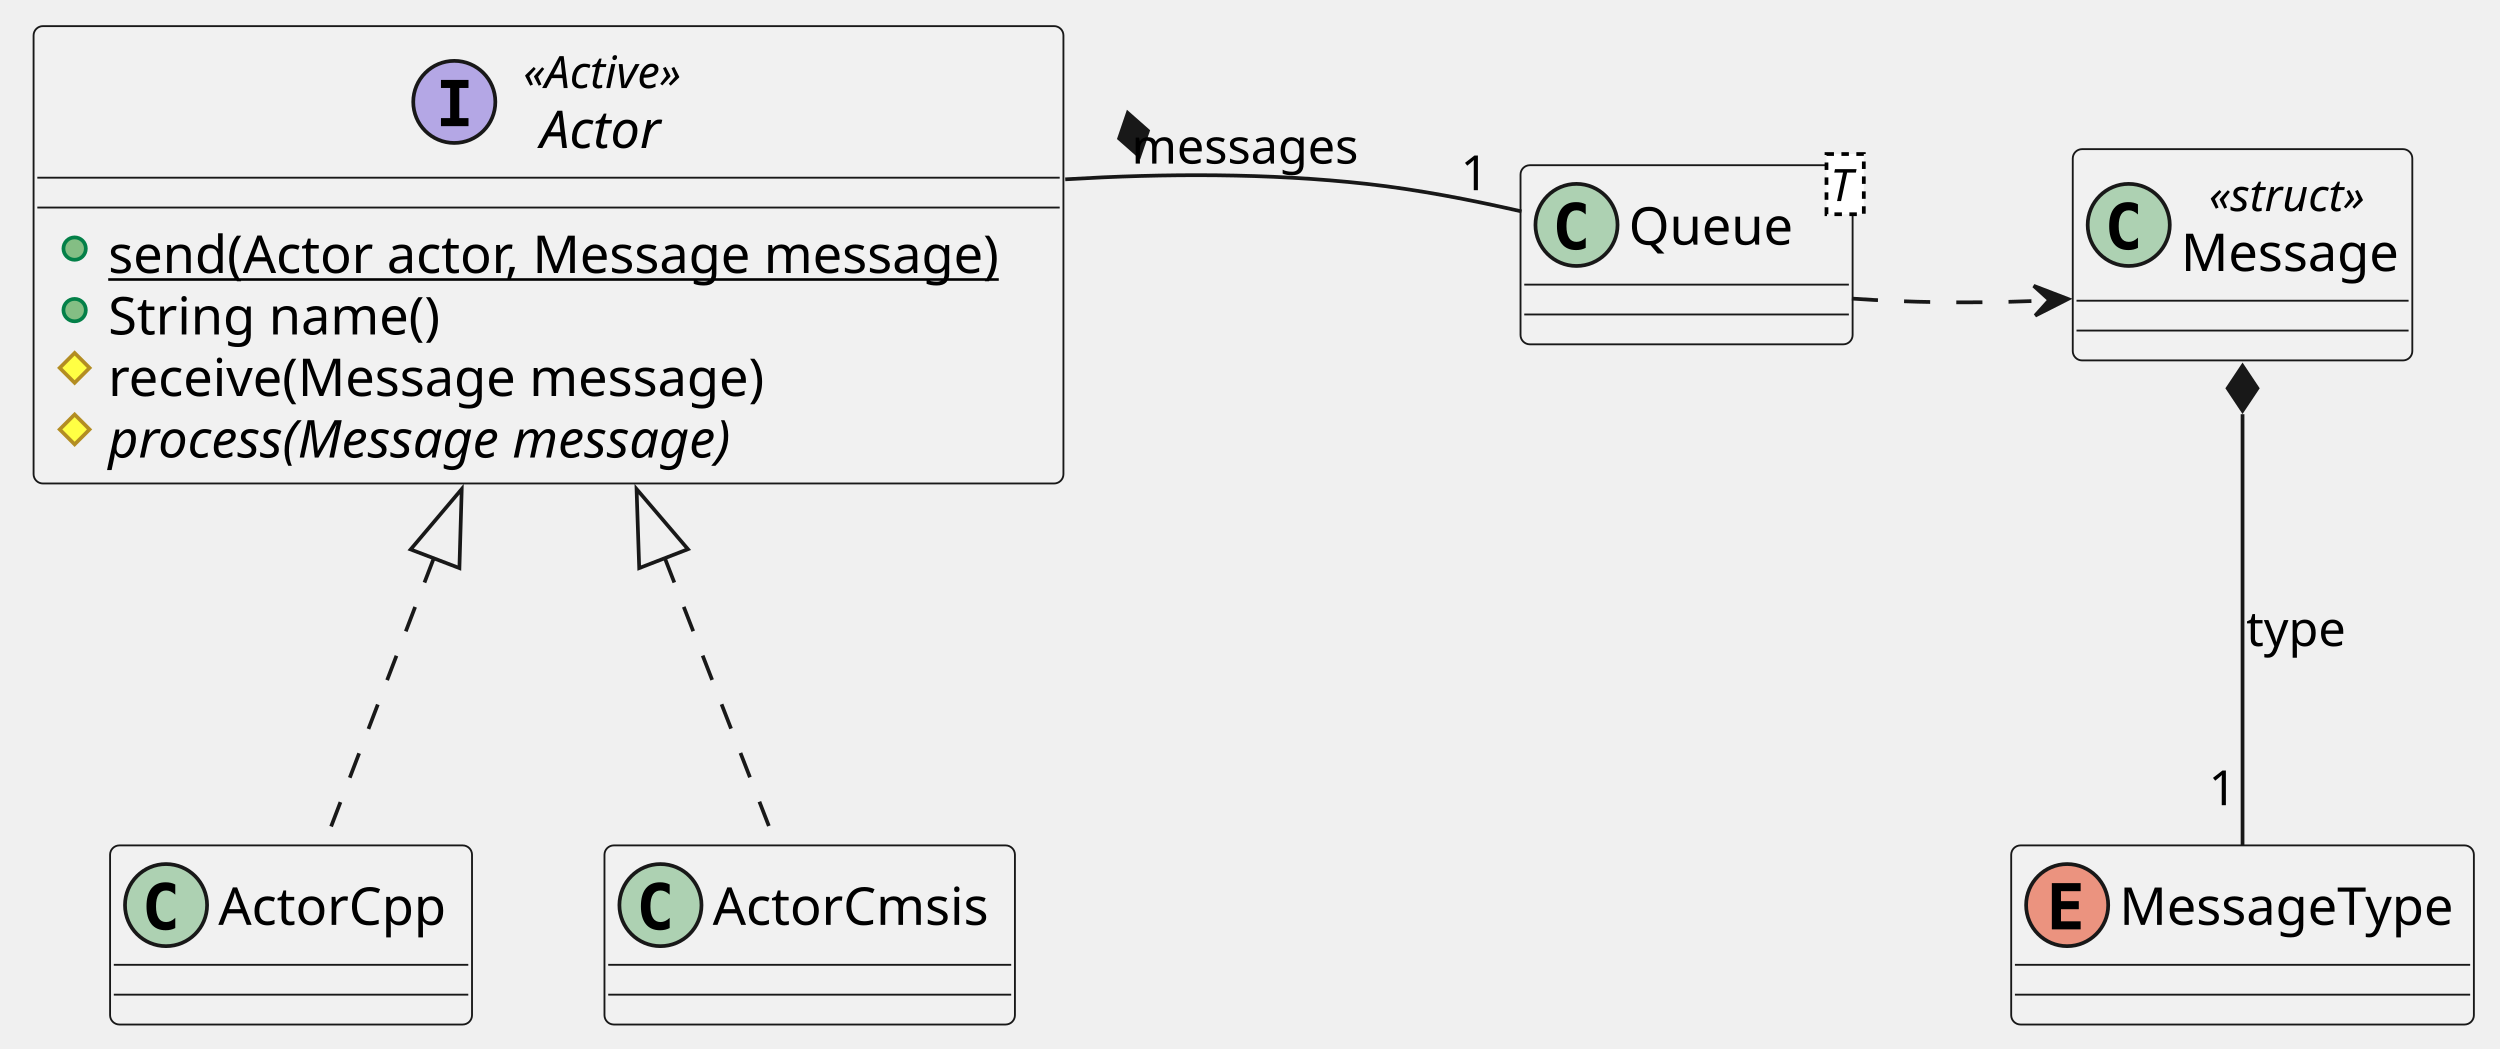
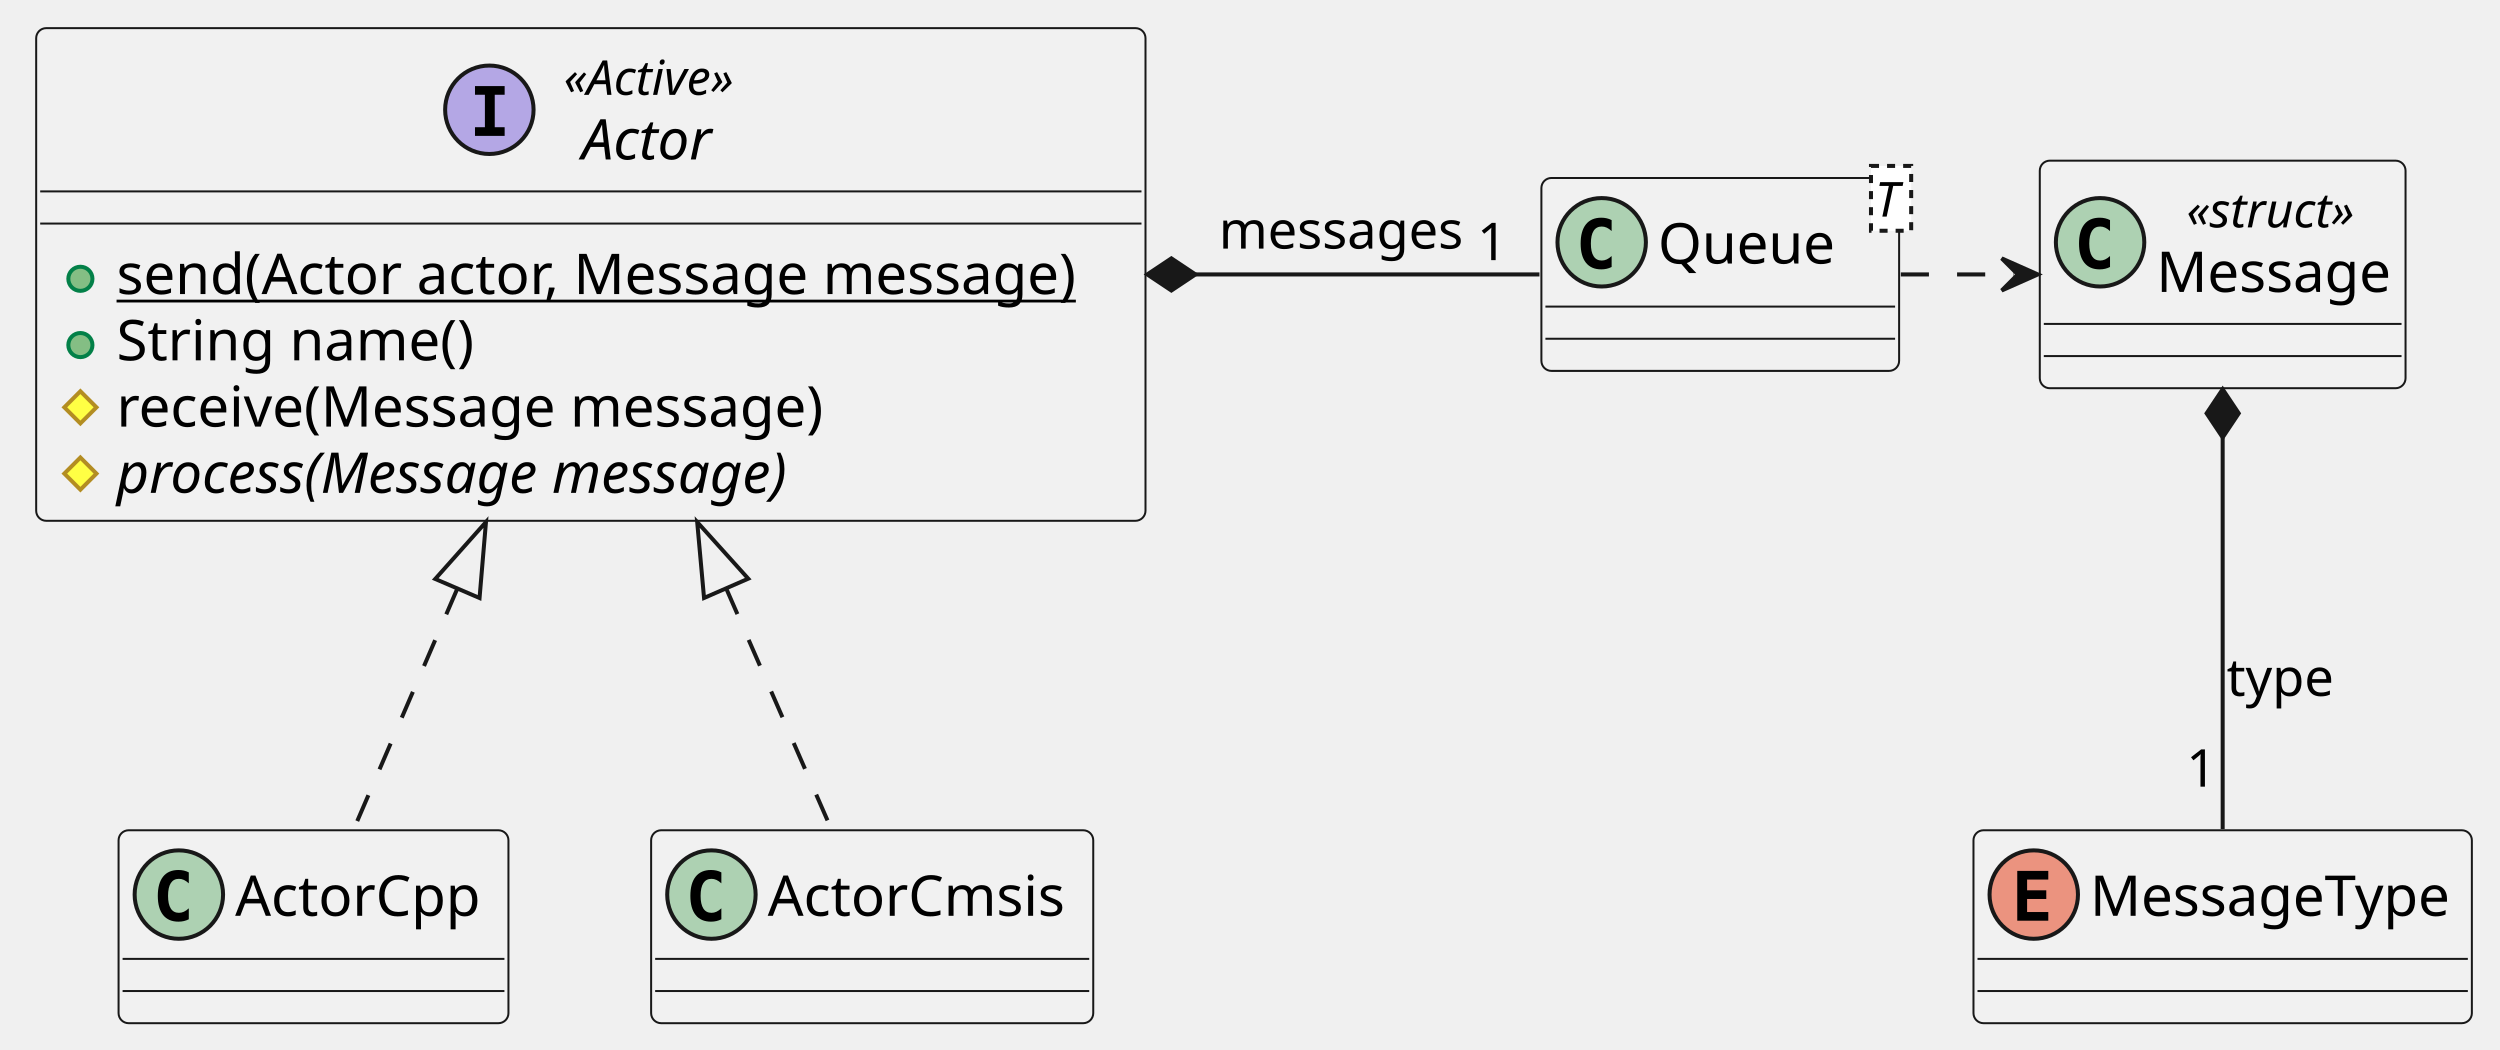
- <svg xmlns="http://www.w3.org/2000/svg" contentStyleType="text/css" height="281px" preserveAspectRatio="none" style="width:670px;height:281px;background:#FFFFFF;" version="1.1" viewBox="0 0 670 281" width="670px" zoomAndPan="magnify">
+ <svg xmlns="http://www.w3.org/2000/svg" contentStyleType="text/css" height="261px" preserveAspectRatio="none" style="width:622px;height:261px;background:#FFFFFF;" version="1.1" viewBox="0 0 622 261" width="622px" zoomAndPan="magnify">
  <defs />
  <g>
    <g id="elem_Actor">
      <rect codeLine="1" fill="#F1F1F1" height="122.574" id="Actor" rx="2.5" ry="2.5" style="stroke:#181818;stroke-width:0.5;" width="276" x="9" y="7" />
      <ellipse cx="121.75" cy="27.311" fill="#B4A7E5" rx="11" ry="11" style="stroke:#181818;stroke-width:1.0;" />
      <path d="M118.178,23.576 L118.178,21.418 L125.557,21.418 L125.557,23.576 L123.092,23.576 L123.092,31.652 L125.557,31.652 L125.557,33.81 L118.178,33.81 L118.178,31.652 L120.643,31.652 L120.643,23.576 Z " fill="#000000" />
      <text fill="#000000" font-family="sans-serif" font-size="12" font-style="italic" lengthAdjust="spacing" textLength="46" x="140.25" y="23.602">«Active»</text>
      <text fill="#000000" font-family="sans-serif" font-size="14" font-style="italic" lengthAdjust="spacing" textLength="37" x="144.75" y="39.668">Actor</text>
      <line style="stroke:#181818;stroke-width:0.5;" x1="10" x2="284" y1="47.621" y2="47.621" />
      <line style="stroke:#181818;stroke-width:0.5;" x1="10" x2="284" y1="55.621" y2="55.621" />
-       <ellipse cx="20" cy="66.621" fill="#84BE84" rx="3" ry="3" style="stroke:#038048;stroke-width:1.0;" />
+       <ellipse cx="20" cy="69.365" fill="#84BE84" rx="3" ry="3" style="stroke:#038048;stroke-width:1.0;" />
      <text fill="#000000" font-family="sans-serif" font-size="14" lengthAdjust="spacing" text-decoration="underline" textLength="250" x="29" y="73.156">send(Actor actor,
                Message message)
            </text>
-       <ellipse cx="20" cy="83.109" fill="#84BE84" rx="3" ry="3" style="stroke:#038048;stroke-width:1.0;" />
+       <ellipse cx="20" cy="85.853" fill="#84BE84" rx="3" ry="3" style="stroke:#038048;stroke-width:1.0;" />
      <text fill="#000000" font-family="sans-serif" font-size="14" lengthAdjust="spacing" textLength="93" x="29" y="89.644">String name()</text>
-       <polygon fill="#FFFF44" points="20,94.598,24,98.598,20,102.598,16,98.598" style="stroke:#B38D22;stroke-width:1.0;" />
+       <polygon fill="#FFFF44" points="20,97.342,24,101.342,20,105.342,16,101.342" style="stroke:#B38D22;stroke-width:1.0;" />
      <text fill="#000000" font-family="sans-serif" font-size="14" lengthAdjust="spacing" textLength="181" x="29" y="106.133">receive(Message message)</text>
-       <polygon fill="#FFFF44" points="20,111.086,24,115.086,20,119.086,16,115.086" style="stroke:#B38D22;stroke-width:1.0;" />
+       <polygon fill="#FFFF44" points="20,113.83,24,117.83,20,121.83,16,117.83" style="stroke:#B38D22;stroke-width:1.0;" />
      <text fill="#000000" font-family="sans-serif" font-size="14" font-style="italic" lengthAdjust="spacing" textLength="186" x="29" y="122.621">process(Message message)
            </text>
    </g>
    <g id="elem_Queue">
-       <rect codeLine="7" fill="#F1F1F1" height="48" id="Queue" rx="2.5" ry="2.5" style="stroke:#181818;stroke-width:0.5;" width="89" x="407.5" y="44.28" />
-       <ellipse cx="422.5" cy="60.28" fill="#ADD1B2" rx="11" ry="11" style="stroke:#181818;stroke-width:1.0;" />
-       <path d="M424.973,66.423 Q424.392,66.722 423.753,66.871 Q423.114,67.021 422.408,67.021 Q419.901,67.021 418.582,65.369 Q417.262,63.717 417.262,60.596 Q417.262,57.467 418.582,55.815 Q419.901,54.163 422.408,54.163 Q423.114,54.163 423.761,54.312 Q424.409,54.462 424.973,54.761 L424.973,57.483 Q424.342,56.902 423.749,56.632 Q423.155,56.362 422.524,56.362 Q421.18,56.362 420.495,57.429 Q419.81,58.496 419.81,60.596 Q419.81,62.688 420.495,63.754 Q421.18,64.821 422.524,64.821 Q423.155,64.821 423.749,64.551 Q424.342,64.281 424.973,63.7 Z " fill="#000000" />
-       <text fill="#000000" font-family="sans-serif" font-size="14" lengthAdjust="spacing" textLength="45" x="436.5" y="65.571">Queue</text>
-       <rect fill="#FFFFFF" height="16.133" style="stroke:#000000;stroke-width:1.0;stroke-dasharray:2.0,2.0;" width="10" x="489.5" y="41.28" />
-       <text fill="#000000" font-family="sans-serif" font-size="12" font-style="italic" lengthAdjust="spacing" textLength="8" x="490.5" y="53.882">T</text>
-       <line style="stroke:#181818;stroke-width:0.5;" x1="408.5" x2="495.5" y1="76.28" y2="76.28" />
-       <line style="stroke:#181818;stroke-width:0.5;" x1="408.5" x2="495.5" y1="84.28" y2="84.28" />
+       <rect codeLine="7" fill="#F1F1F1" height="48" id="Queue" rx="2.5" ry="2.5" style="stroke:#181818;stroke-width:0.5;" width="89" x="383.5" y="44.28" />
+       <ellipse cx="398.5" cy="60.28" fill="#ADD1B2" rx="11" ry="11" style="stroke:#181818;stroke-width:1.0;" />
+       <path d="M400.973,66.423 Q400.392,66.722 399.753,66.871 Q399.114,67.021 398.408,67.021 Q395.901,67.021 394.582,65.369 Q393.262,63.717 393.262,60.596 Q393.262,57.467 394.582,55.815 Q395.901,54.163 398.408,54.163 Q399.114,54.163 399.761,54.312 Q400.409,54.462 400.973,54.761 L400.973,57.483 Q400.342,56.902 399.749,56.632 Q399.155,56.362 398.524,56.362 Q397.18,56.362 396.495,57.429 Q395.81,58.496 395.81,60.596 Q395.81,62.688 396.495,63.754 Q397.18,64.821 398.524,64.821 Q399.155,64.821 399.749,64.551 Q400.342,64.281 400.973,63.7 Z " fill="#000000" />
+       <text fill="#000000" font-family="sans-serif" font-size="14" lengthAdjust="spacing" textLength="45" x="412.5" y="65.571">Queue</text>
+       <rect fill="#FFFFFF" height="16.133" style="stroke:#181818;stroke-width:1.0;stroke-dasharray:2.0,2.0;" width="10" x="465.5" y="41.28" />
+       <text fill="#000000" font-family="sans-serif" font-size="12" font-style="italic" lengthAdjust="spacing" textLength="8" x="466.5" y="53.882">T</text>
+       <line style="stroke:#181818;stroke-width:0.5;" x1="384.5" x2="471.5" y1="76.28" y2="76.28" />
+       <line style="stroke:#181818;stroke-width:0.5;" x1="384.5" x2="471.5" y1="84.28" y2="84.28" />
    </g>
    <g id="elem_Message">
-       <rect codeLine="9" fill="#F1F1F1" height="56.621" id="Message" rx="2.5" ry="2.5" style="stroke:#181818;stroke-width:0.5;" width="91" x="555.5" y="39.97" />
-       <ellipse cx="570.5" cy="60.281" fill="#ADD1B2" rx="11" ry="11" style="stroke:#181818;stroke-width:1.0;" />
-       <path d="M572.973,66.424 Q572.392,66.722 571.753,66.872 Q571.114,67.021 570.408,67.021 Q567.901,67.021 566.582,65.369 Q565.262,63.718 565.262,60.596 Q565.262,57.467 566.582,55.815 Q567.901,54.163 570.408,54.163 Q571.114,54.163 571.761,54.313 Q572.409,54.462 572.973,54.761 L572.973,57.484 Q572.342,56.903 571.749,56.633 Q571.155,56.363 570.524,56.363 Q569.18,56.363 568.495,57.43 Q567.81,58.496 567.81,60.596 Q567.81,62.688 568.495,63.755 Q569.18,64.822 570.524,64.822 Q571.155,64.822 571.749,64.552 Q572.342,64.282 572.973,63.701 Z " fill="#000000" />
-       <text fill="#000000" font-family="sans-serif" font-size="12" font-style="italic" lengthAdjust="spacing" textLength="44" x="592" y="56.572">«struct»</text>
-       <text fill="#000000" font-family="sans-serif" font-size="14" lengthAdjust="spacing" textLength="59" x="584.5" y="72.638">Message</text>
-       <line style="stroke:#181818;stroke-width:0.5;" x1="556.5" x2="645.5" y1="80.591" y2="80.591" />
-       <line style="stroke:#181818;stroke-width:0.5;" x1="556.5" x2="645.5" y1="88.591" y2="88.591" />
+       <rect codeLine="9" fill="#F1F1F1" height="56.621" id="Message" rx="2.5" ry="2.5" style="stroke:#181818;stroke-width:0.5;" width="91" x="507.5" y="39.97" />
+       <ellipse cx="522.5" cy="60.281" fill="#ADD1B2" rx="11" ry="11" style="stroke:#181818;stroke-width:1.0;" />
+       <path d="M524.973,66.424 Q524.392,66.722 523.753,66.872 Q523.114,67.021 522.408,67.021 Q519.901,67.021 518.582,65.369 Q517.262,63.718 517.262,60.596 Q517.262,57.467 518.582,55.815 Q519.901,54.163 522.408,54.163 Q523.114,54.163 523.761,54.313 Q524.409,54.462 524.973,54.761 L524.973,57.484 Q524.342,56.903 523.749,56.633 Q523.155,56.363 522.524,56.363 Q521.18,56.363 520.495,57.43 Q519.81,58.496 519.81,60.596 Q519.81,62.688 520.495,63.755 Q521.18,64.822 522.524,64.822 Q523.155,64.822 523.749,64.552 Q524.342,64.282 524.973,63.701 Z " fill="#000000" />
+       <text fill="#000000" font-family="sans-serif" font-size="12" font-style="italic" lengthAdjust="spacing" textLength="44" x="544" y="56.572">«struct»</text>
+       <text fill="#000000" font-family="sans-serif" font-size="14" lengthAdjust="spacing" textLength="59" x="536.5" y="72.638">Message</text>
+       <line style="stroke:#181818;stroke-width:0.5;" x1="508.5" x2="597.5" y1="80.591" y2="80.591" />
+       <line style="stroke:#181818;stroke-width:0.5;" x1="508.5" x2="597.5" y1="88.591" y2="88.591" />
    </g>
    <g id="elem_MessageType">
-       <rect codeLine="11" fill="#F1F1F1" height="48" id="MessageType" rx="2.5" ry="2.5" style="stroke:#181818;stroke-width:0.5;" width="124" x="539" y="226.57" />
-       <ellipse cx="554" cy="242.57" fill="#EB937F" rx="11" ry="11" style="stroke:#181818;stroke-width:1.0;" />
-       <path d="M557.614,249.07 L549.894,249.07 L549.894,236.677 L557.614,236.677 L557.614,238.835 L552.343,238.835 L552.343,241.508 L557.116,241.508 L557.116,243.666 L552.343,243.666 L552.343,246.912 L557.614,246.912 Z " fill="#000000" />
-       <text fill="#000000" font-family="sans-serif" font-size="14" lengthAdjust="spacing" textLength="92" x="568" y="247.861">MessageType</text>
-       <line style="stroke:#181818;stroke-width:0.5;" x1="540" x2="662" y1="258.57" y2="258.57" />
-       <line style="stroke:#181818;stroke-width:0.5;" x1="540" x2="662" y1="266.57" y2="266.57" />
+       <rect codeLine="11" fill="#F1F1F1" height="48" id="MessageType" rx="2.5" ry="2.5" style="stroke:#181818;stroke-width:0.5;" width="124" x="491" y="206.57" />
+       <ellipse cx="506" cy="222.57" fill="#EB937F" rx="11" ry="11" style="stroke:#181818;stroke-width:1.0;" />
+       <path d="M509.614,229.07 L501.894,229.07 L501.894,216.677 L509.614,216.677 L509.614,218.835 L504.343,218.835 L504.343,221.508 L509.116,221.508 L509.116,223.666 L504.343,223.666 L504.343,226.912 L509.614,226.912 Z " fill="#000000" />
+       <text fill="#000000" font-family="sans-serif" font-size="14" lengthAdjust="spacing" textLength="92" x="520" y="227.861">MessageType</text>
+       <line style="stroke:#181818;stroke-width:0.5;" x1="492" x2="614" y1="238.57" y2="238.57" />
+       <line style="stroke:#181818;stroke-width:0.5;" x1="492" x2="614" y1="246.57" y2="246.57" />
    </g>
    <g id="elem_ActorCpp">
-       <rect codeLine="18" fill="#F1F1F1" height="48" id="ActorCpp" rx="2.5" ry="2.5" style="stroke:#181818;stroke-width:0.5;" width="97" x="29.5" y="226.57" />
-       <ellipse cx="44.5" cy="242.57" fill="#ADD1B2" rx="11" ry="11" style="stroke:#181818;stroke-width:1.0;" />
-       <path d="M46.973,248.713 Q46.392,249.012 45.753,249.161 Q45.114,249.311 44.408,249.311 Q41.901,249.311 40.581,247.659 Q39.262,246.007 39.262,242.886 Q39.262,239.756 40.581,238.105 Q41.901,236.453 44.408,236.453 Q45.114,236.453 45.761,236.602 Q46.409,236.752 46.973,237.05 L46.973,239.773 Q46.342,239.192 45.749,238.922 Q45.155,238.653 44.524,238.653 Q43.18,238.653 42.495,239.719 Q41.81,240.786 41.81,242.886 Q41.81,244.978 42.495,246.044 Q43.18,247.111 44.524,247.111 Q45.155,247.111 45.749,246.841 Q46.342,246.571 46.973,245.99 Z " fill="#000000" />
-       <text fill="#000000" font-family="sans-serif" font-size="14" lengthAdjust="spacing" textLength="65" x="58.5" y="247.861">ActorCpp</text>
-       <line style="stroke:#181818;stroke-width:0.5;" x1="30.5" x2="125.5" y1="258.57" y2="258.57" />
-       <line style="stroke:#181818;stroke-width:0.5;" x1="30.5" x2="125.5" y1="266.57" y2="266.57" />
+       <rect codeLine="18" fill="#F1F1F1" height="48" id="ActorCpp" rx="2.5" ry="2.5" style="stroke:#181818;stroke-width:0.5;" width="97" x="29.5" y="206.57" />
+       <ellipse cx="44.5" cy="222.57" fill="#ADD1B2" rx="11" ry="11" style="stroke:#181818;stroke-width:1.0;" />
+       <path d="M46.973,228.713 Q46.392,229.012 45.753,229.161 Q45.114,229.311 44.408,229.311 Q41.901,229.311 40.581,227.659 Q39.262,226.007 39.262,222.886 Q39.262,219.756 40.581,218.105 Q41.901,216.453 44.408,216.453 Q45.114,216.453 45.761,216.602 Q46.409,216.752 46.973,217.05 L46.973,219.773 Q46.342,219.192 45.749,218.922 Q45.155,218.653 44.524,218.653 Q43.18,218.653 42.495,219.719 Q41.81,220.786 41.81,222.886 Q41.81,224.978 42.495,226.044 Q43.18,227.111 44.524,227.111 Q45.155,227.111 45.749,226.841 Q46.342,226.571 46.973,225.99 Z " fill="#000000" />
+       <text fill="#000000" font-family="sans-serif" font-size="14" lengthAdjust="spacing" textLength="65" x="58.5" y="227.861">ActorCpp</text>
+       <line style="stroke:#181818;stroke-width:0.5;" x1="30.5" x2="125.5" y1="238.57" y2="238.57" />
+       <line style="stroke:#181818;stroke-width:0.5;" x1="30.5" x2="125.5" y1="246.57" y2="246.57" />
    </g>
    <g id="elem_ActorCmsis">
-       <rect codeLine="21" fill="#F1F1F1" height="48" id="ActorCmsis" rx="2.5" ry="2.5" style="stroke:#181818;stroke-width:0.5;" width="110" x="162" y="226.57" />
-       <ellipse cx="177" cy="242.57" fill="#ADD1B2" rx="11" ry="11" style="stroke:#181818;stroke-width:1.0;" />
-       <path d="M179.473,248.713 Q178.892,249.012 178.253,249.161 Q177.614,249.311 176.908,249.311 Q174.401,249.311 173.082,247.659 Q171.762,246.007 171.762,242.886 Q171.762,239.756 173.082,238.105 Q174.401,236.453 176.908,236.453 Q177.614,236.453 178.261,236.602 Q178.909,236.752 179.473,237.05 L179.473,239.773 Q178.842,239.192 178.249,238.922 Q177.655,238.653 177.024,238.653 Q175.68,238.653 174.995,239.719 Q174.31,240.786 174.31,242.886 Q174.31,244.978 174.995,246.044 Q175.68,247.111 177.024,247.111 Q177.655,247.111 178.249,246.841 Q178.842,246.571 179.473,245.99 Z " fill="#000000" />
-       <text fill="#000000" font-family="sans-serif" font-size="14" lengthAdjust="spacing" textLength="78" x="191" y="247.861">ActorCmsis</text>
-       <line style="stroke:#181818;stroke-width:0.5;" x1="163" x2="271" y1="258.57" y2="258.57" />
-       <line style="stroke:#181818;stroke-width:0.5;" x1="163" x2="271" y1="266.57" y2="266.57" />
+       <rect codeLine="21" fill="#F1F1F1" height="48" id="ActorCmsis" rx="2.5" ry="2.5" style="stroke:#181818;stroke-width:0.5;" width="110" x="162" y="206.57" />
+       <ellipse cx="177" cy="222.57" fill="#ADD1B2" rx="11" ry="11" style="stroke:#181818;stroke-width:1.0;" />
+       <path d="M179.473,228.713 Q178.892,229.012 178.253,229.161 Q177.614,229.311 176.908,229.311 Q174.401,229.311 173.082,227.659 Q171.762,226.007 171.762,222.886 Q171.762,219.756 173.082,218.105 Q174.401,216.453 176.908,216.453 Q177.614,216.453 178.261,216.602 Q178.909,216.752 179.473,217.05 L179.473,219.773 Q178.842,219.192 178.249,218.922 Q177.655,218.653 177.024,218.653 Q175.68,218.653 174.995,219.719 Q174.31,220.786 174.31,222.886 Q174.31,224.978 174.995,226.044 Q175.68,227.111 177.024,227.111 Q177.655,227.111 178.249,226.841 Q178.842,226.571 179.473,225.99 Z " fill="#000000" />
+       <text fill="#000000" font-family="sans-serif" font-size="14" lengthAdjust="spacing" textLength="78" x="191" y="227.861">ActorCmsis</text>
+       <line style="stroke:#181818;stroke-width:0.5;" x1="163" x2="271" y1="238.57" y2="238.57" />
+       <line style="stroke:#181818;stroke-width:0.5;" x1="163" x2="271" y1="246.57" y2="246.57" />
    </g>
    <g id="link_Message_MessageType">
-       <path codeLine="13" d="M601,111 C601,146.97 601,197.57 601,226.63 " fill="none" id="Message-backto-MessageType" style="stroke:#181818;stroke-width:1.0;" />
-       <polygon fill="#181818" points="601,98.06,597,104.06,601,110.06,605,104.06,601,98.06" style="stroke:#181818;stroke-width:1.0;" />
-       <text fill="#000000" font-family="sans-serif" font-size="13" lengthAdjust="spacing" textLength="27" x="602" y="173.138">type</text>
-       <text fill="#000000" font-family="sans-serif" font-size="13" lengthAdjust="spacing" textLength="8" x="591.925" y="215.791">1</text>
+       <path codeLine="13" d="M553,108.84 C553,139.72 553,177.25 553,206.27 " fill="none" id="Message-backto-MessageType" style="stroke:#181818;stroke-width:1.0;" />
+       <polygon fill="#181818" points="553,96.84,549,102.84,553,108.84,557,102.84,553,96.84" style="stroke:#181818;stroke-width:1.0;" />
+       <text fill="#000000" font-family="sans-serif" font-size="13" lengthAdjust="spacing" textLength="27" x="554" y="173.138">type</text>
+       <text fill="#000000" font-family="sans-serif" font-size="13" lengthAdjust="spacing" textLength="8" x="543.975" y="195.729">1</text>
    </g>
    <g id="link_Actor_Queue">
-       <path codeLine="15" d="M285.48,48.06 C312.29,46.44 340.17,46.39 366.25,49.28 C379.89,50.79 394.54,53.63 407.76,56.66 " fill="none" id="Actor-backto-Queue" style="stroke:#181818;stroke-width:1.0;" />
-       <polygon fill="#181818" points="302.25,30.28,299.924,37.106,305.331,41.878,307.656,35.052,302.25,30.28" style="stroke:#181818;stroke-width:1.0;" />
-       <text fill="#000000" font-family="sans-serif" font-size="13" lengthAdjust="spacing" textLength="62" x="303.25" y="43.848">messages</text>
-       <text fill="#000000" font-family="sans-serif" font-size="13" lengthAdjust="spacing" textLength="8" x="391.469" y="50.969">1</text>
+       <path codeLine="15" d="M297.44,68.28 C332.77,68.28 356.27,68.28 383.01,68.28 " fill="none" id="Actor-backto-Queue" style="stroke:#181818;stroke-width:1.0;" />
+       <polygon fill="#181818" points="285.44,68.28,291.44,72.28,297.44,68.28,291.44,64.28,285.44,68.28" style="stroke:#181818;stroke-width:1.0;" />
+       <text fill="#000000" font-family="sans-serif" font-size="13" lengthAdjust="spacing" textLength="62" x="303.25" y="61.848">messages</text>
+       <text fill="#000000" font-family="sans-serif" font-size="13" lengthAdjust="spacing" textLength="8" x="367.508" y="64.724">1</text>
    </g>
    <g id="link_Queue_Message">
-       <path codeLine="16" d="M496.31,80.02 C511.38,81.09 528.5,81.31 544.42,80.69 " fill="none" id="Queue-to-Message" style="stroke:#181818;stroke-width:1.0;stroke-dasharray:7.0,7.0;" />
-       <polygon fill="#181818" points="554.22,80.13,545.026,76.599,549.227,80.388,545.438,84.588,554.22,80.13" style="stroke:#181818;stroke-width:1.0;" />
+       <path codeLine="16" d="M472.92,68.28 C484.29,68.28 489.65,68.28 501.02,68.28 " fill="none" id="Queue-to-Message" style="stroke:#181818;stroke-width:1.0;stroke-dasharray:7.0,7.0;" />
+       <polygon fill="#181818" points="507.02,68.28,498.02,64.28,502.02,68.28,498.02,72.28,507.02,68.28" style="stroke:#181818;stroke-width:1.0;" />
    </g>
    <g id="link_Actor_ActorCpp">
-       <path codeLine="19" d="M116.26,149.59 C105.55,177.6 94.34,206.88 86.84,226.46 " fill="none" id="Actor-backto-ActorCpp" style="stroke:#181818;stroke-width:1.0;stroke-dasharray:7.0,7.0;" />
-       <polygon fill="none" points="110.05,147.25,123.74,131.07,123.12,152.25,110.05,147.25" style="stroke:#181818;stroke-width:1.0;" />
+       <path codeLine="19" d="M113.799,146.416 C102.359,173.016 96.7,186.13 88.09,206.13 " fill="none" id="Actor-backto-ActorCpp" style="stroke:#181818;stroke-width:1.0;stroke-dasharray:7.0,7.0;" />
+       <polygon fill="none" points="120.91,129.88,108.287,144.045,119.31,148.786,120.91,129.88" style="stroke:#181818;stroke-width:1.0;" />
    </g>
    <g id="link_Actor_ActorCmsis">
-       <path codeLine="22" d="M178.18,149.59 C189.06,177.6 200.43,206.88 208.03,226.46 " fill="none" id="Actor-backto-ActorCmsis" style="stroke:#181818;stroke-width:1.0;stroke-dasharray:7.0,7.0;" />
-       <polygon fill="none" points="171.31,152.25,170.6,131.07,184.37,147.18,171.31,152.25" style="stroke:#181818;stroke-width:1.0;" />
+       <path codeLine="22" d="M180.666,146.375 C192.286,172.975 198.03,186.13 206.76,206.13 " fill="none" id="Actor-backto-ActorCmsis" style="stroke:#181818;stroke-width:1.0;stroke-dasharray:7.0,7.0;" />
+       <polygon fill="none" points="173.46,129.88,175.167,148.777,186.164,143.973,173.46,129.88" style="stroke:#181818;stroke-width:1.0;" />
    </g>
  </g>
</svg>
